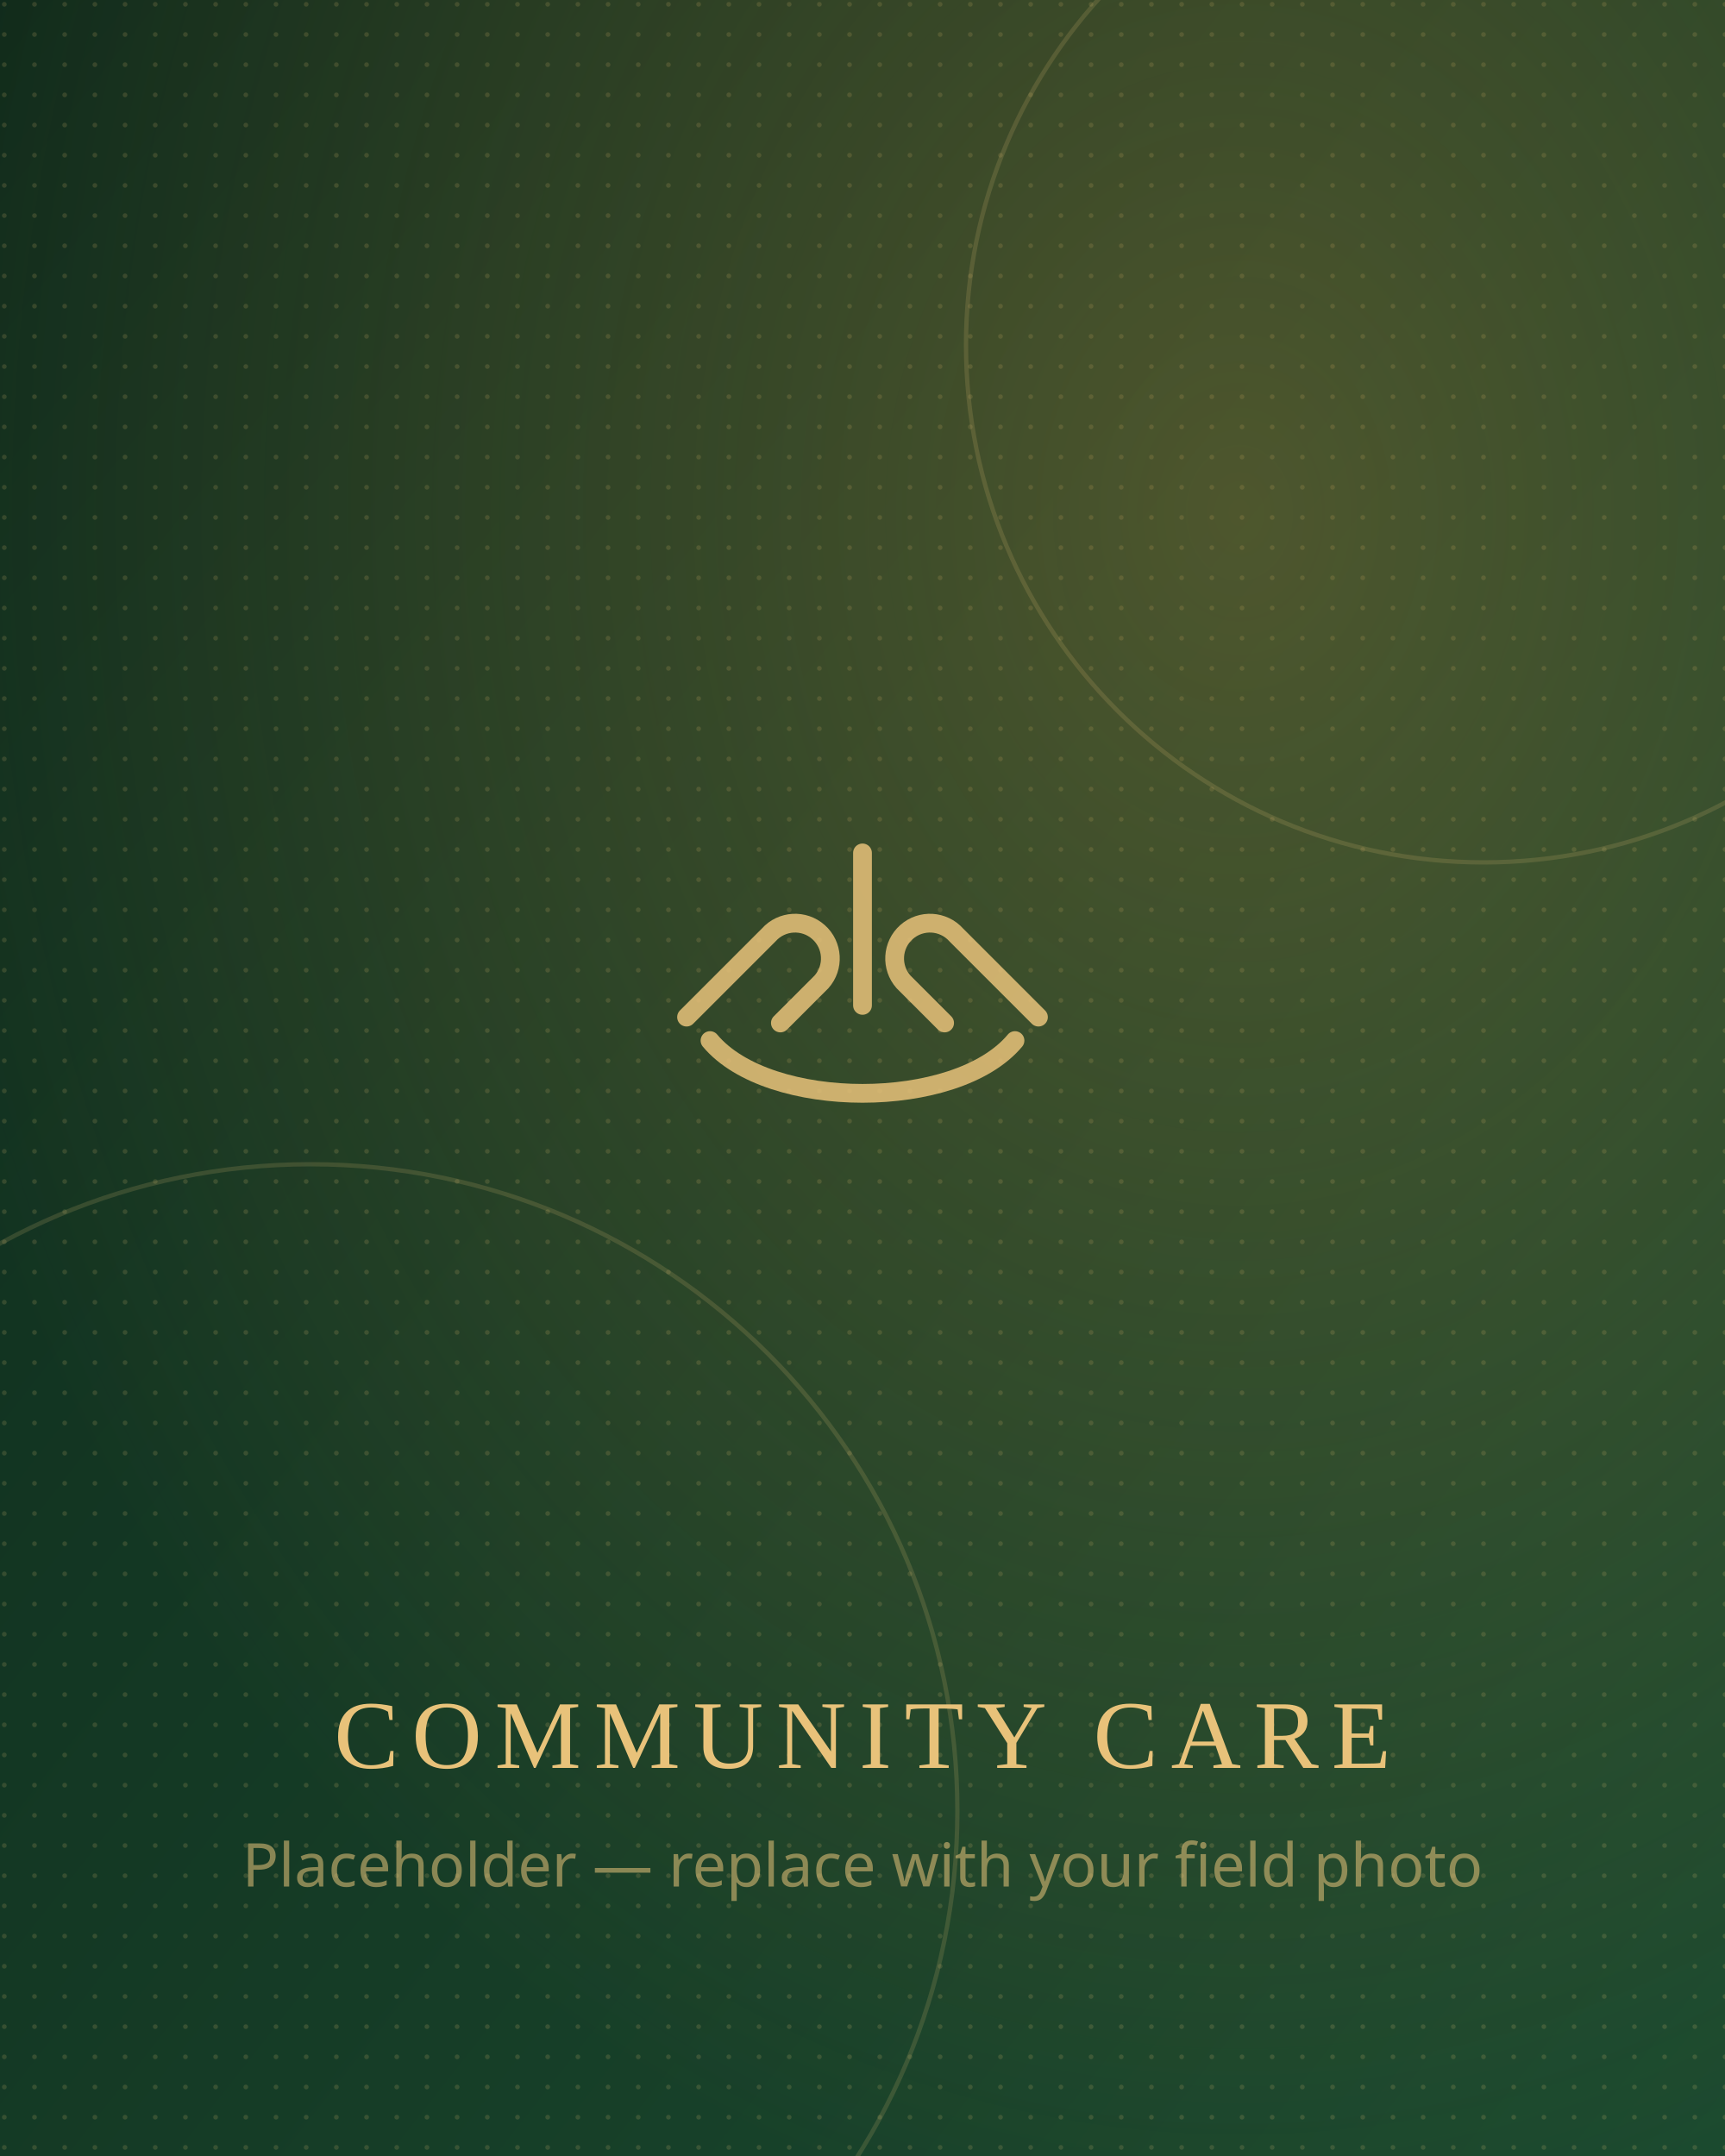
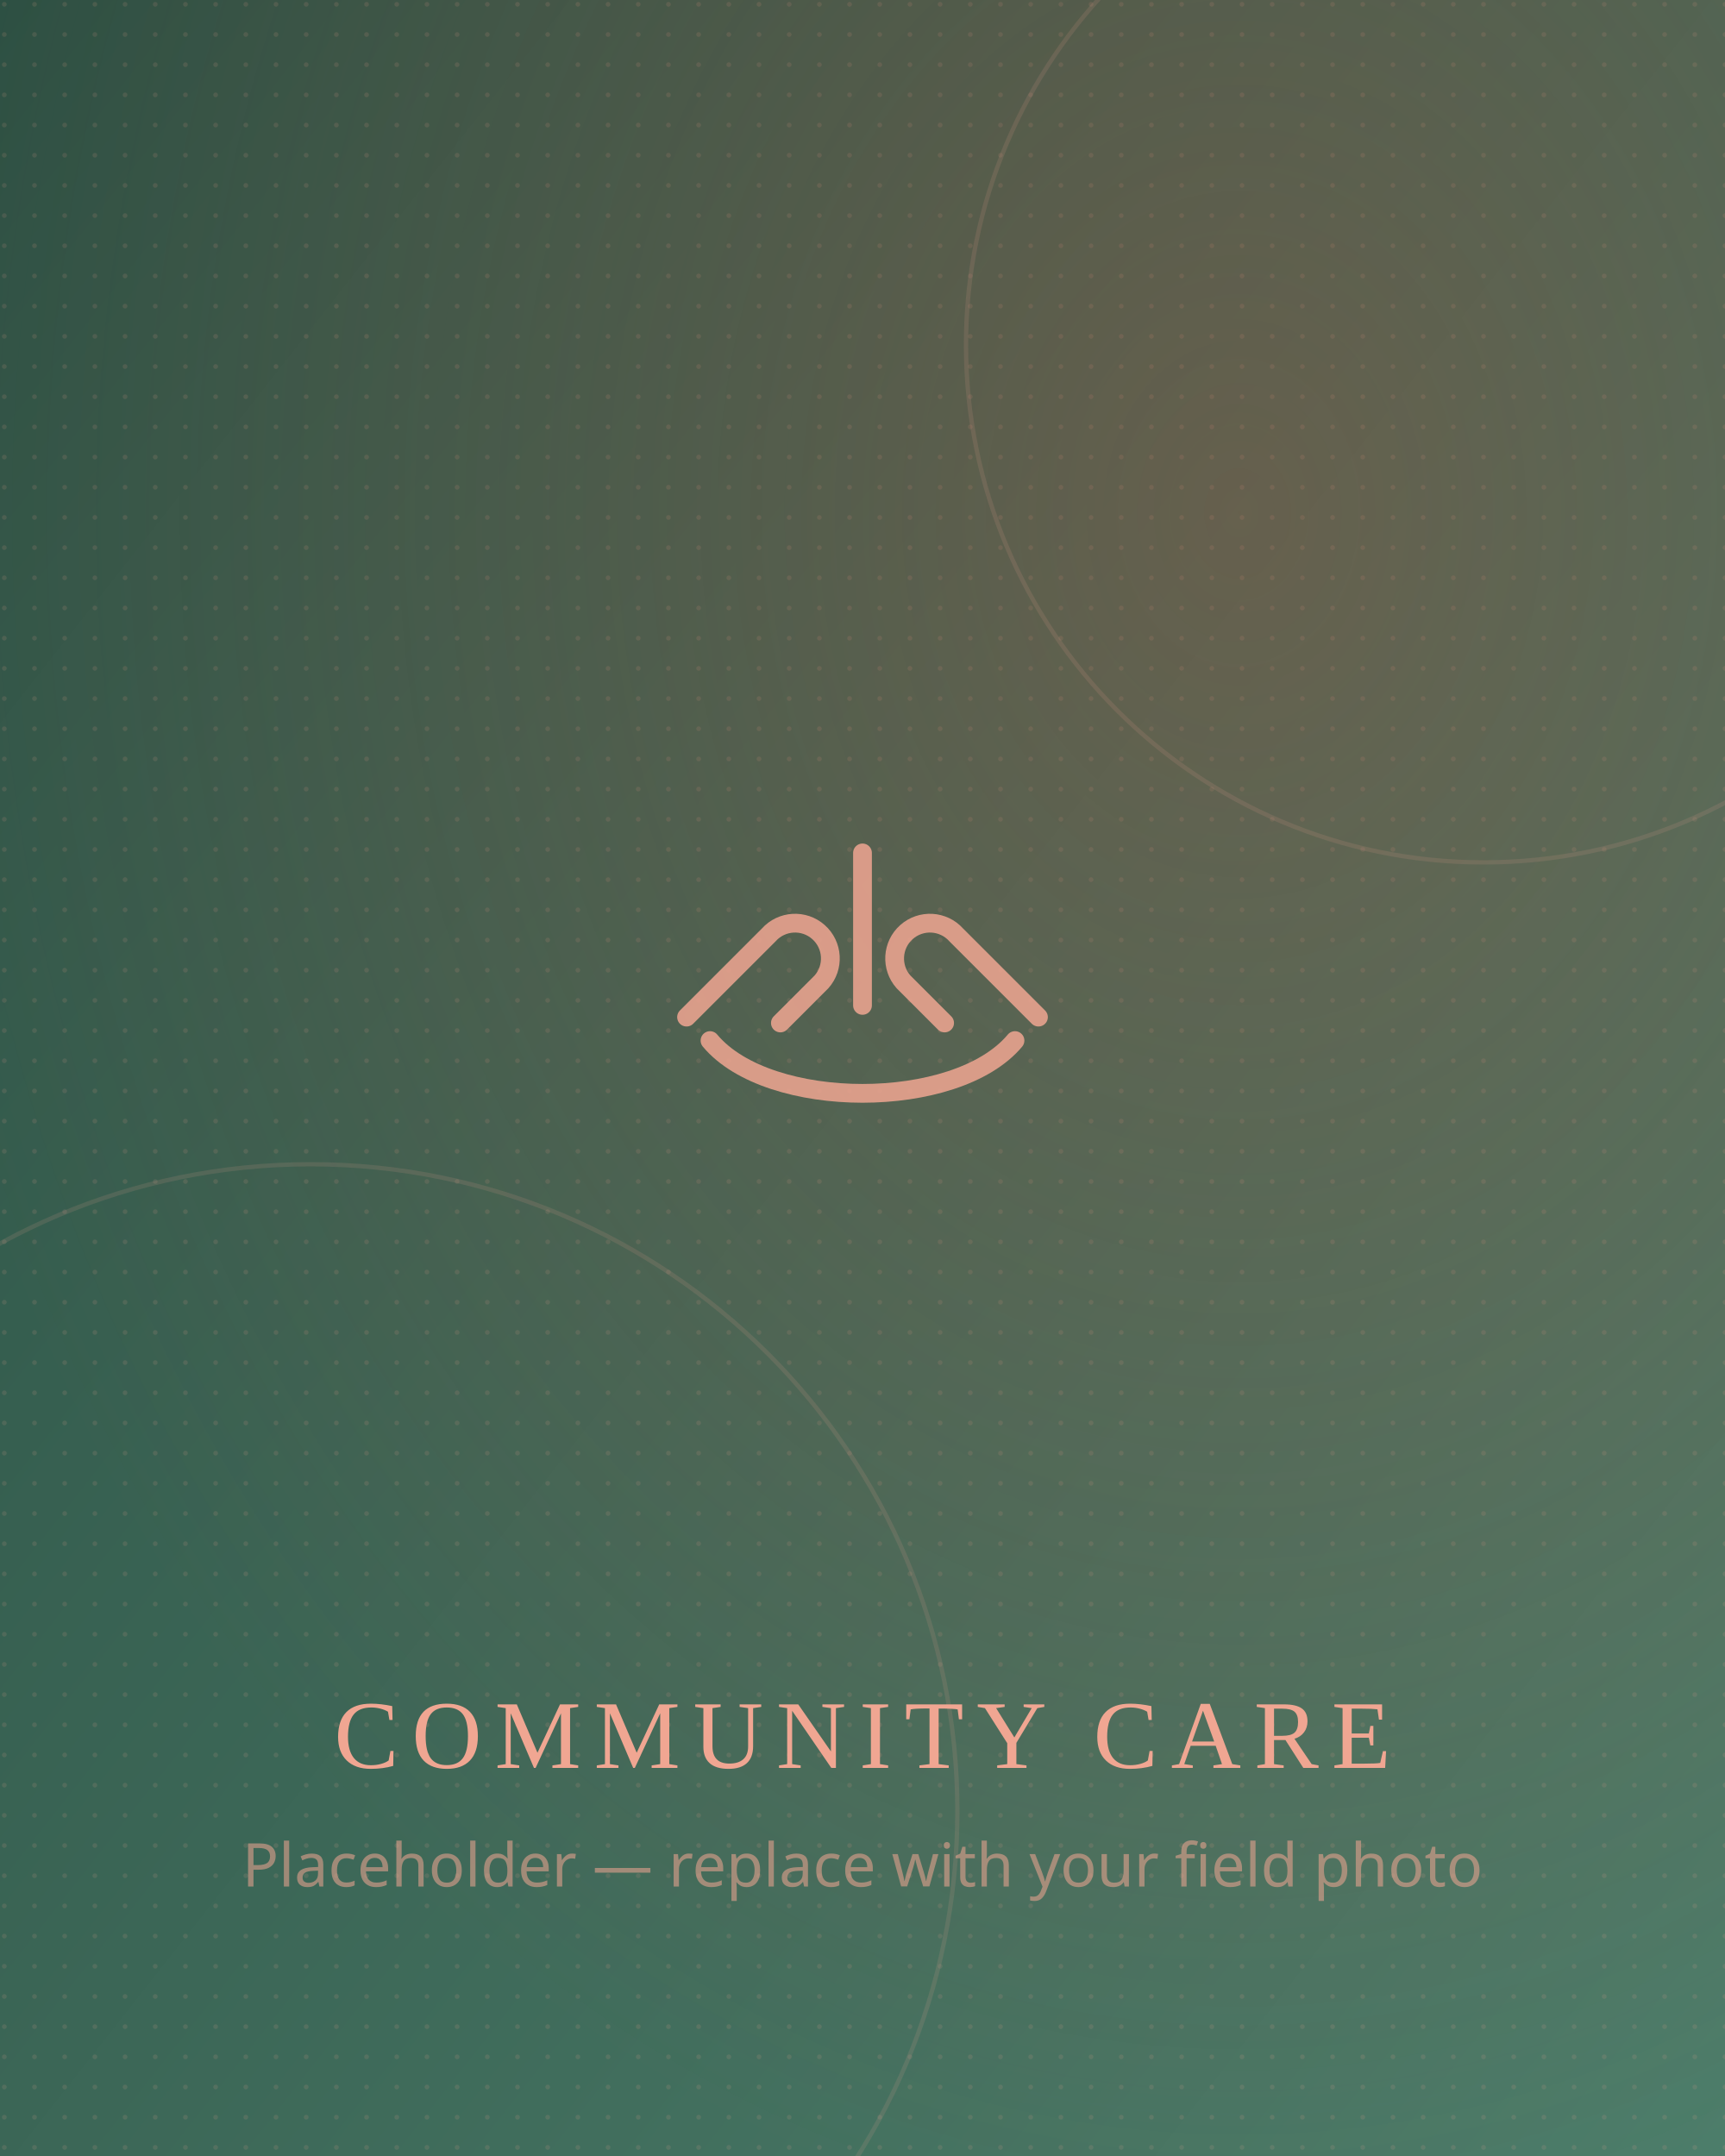
<svg xmlns="http://www.w3.org/2000/svg" width="800" height="1000" viewBox="0 0 800 1000" role="img" aria-label="Community Care">
  <defs>
    <linearGradient id="g" x1="0" y1="0" x2="1" y2="1">
-       <stop offset="0" stop-color="#0E2A1B" />
-       <stop offset="1" stop-color="#1B4A2F" />
+       <stop offset="0" stop-color="#2B5043" />
+       <stop offset="1" stop-color="#4C7D6A" />
    </linearGradient>
    <radialGradient id="r" cx="0.72" cy="0.24" r="0.8">
-       <stop offset="0" stop-color="#C89440" stop-opacity="0.32" />
-       <stop offset="1" stop-color="#C89440" stop-opacity="0" />
+       <stop offset="0" stop-color="#C2543C" stop-opacity="0.32" />
+       <stop offset="1" stop-color="#C2543C" stop-opacity="0" />
    </radialGradient>
    <pattern id="d" width="14" height="14" patternUnits="userSpaceOnUse">
-       <circle cx="2" cy="2" r="1.1" fill="rgba(232,194,122,.16)" />
+       <circle cx="2" cy="2" r="1.1" fill="rgba(240,166,146,.13)" />
    </pattern>
  </defs>
  <rect width="800" height="1000" fill="url(#g)" />
  <rect width="800" height="1000" fill="url(#d)" />
  <rect width="800" height="1000" fill="url(#r)" />
-   <g stroke="rgba(232,194,122,.16)" fill="none" stroke-width="2">
+   <g stroke="rgba(240,166,146,.13)" fill="none" stroke-width="2">
    <circle cx="144" cy="840" r="300" />
    <circle cx="688" cy="160" r="240" />
  </g>
  <g transform="translate(264 314) scale(2.72)">
-     <g fill="none" stroke="#E8C27A" stroke-width="3.2" stroke-linecap="round" stroke-linejoin="round" opacity="0.85">
+     <g fill="none" stroke="#F0A692" stroke-width="3.2" stroke-linecap="round" stroke-linejoin="round" opacity="0.85">
      <path d="M20 58l14-14a6 6 0 0 1 9 8l-7 7" />
      <path d="M80 58L66 44a6 6 0 0 0-9 8l7 7" />
      <path d="M50 30v26" />
      <path d="M24 62c10 12 42 12 52 0" />
    </g>
  </g>
  <g transform="translate(400 820)" text-anchor="middle" font-family="Georgia, 'Times New Roman', serif">
-     <text y="0" fill="#E8C27A" font-size="45" letter-spacing="6">COMMUNITY CARE</text>
-     <text y="55" fill="#E8C27A" opacity=".55" font-size="28" font-family="ui-sans-serif, system-ui, sans-serif">Placeholder — replace with your field photo</text>
+     <text y="0" fill="#F0A692" font-size="45" letter-spacing="6">COMMUNITY CARE</text>
+     <text y="55" fill="#F0A692" opacity=".55" font-size="28" font-family="ui-sans-serif, system-ui, sans-serif">Placeholder — replace with your field photo</text>
  </g>
</svg>
